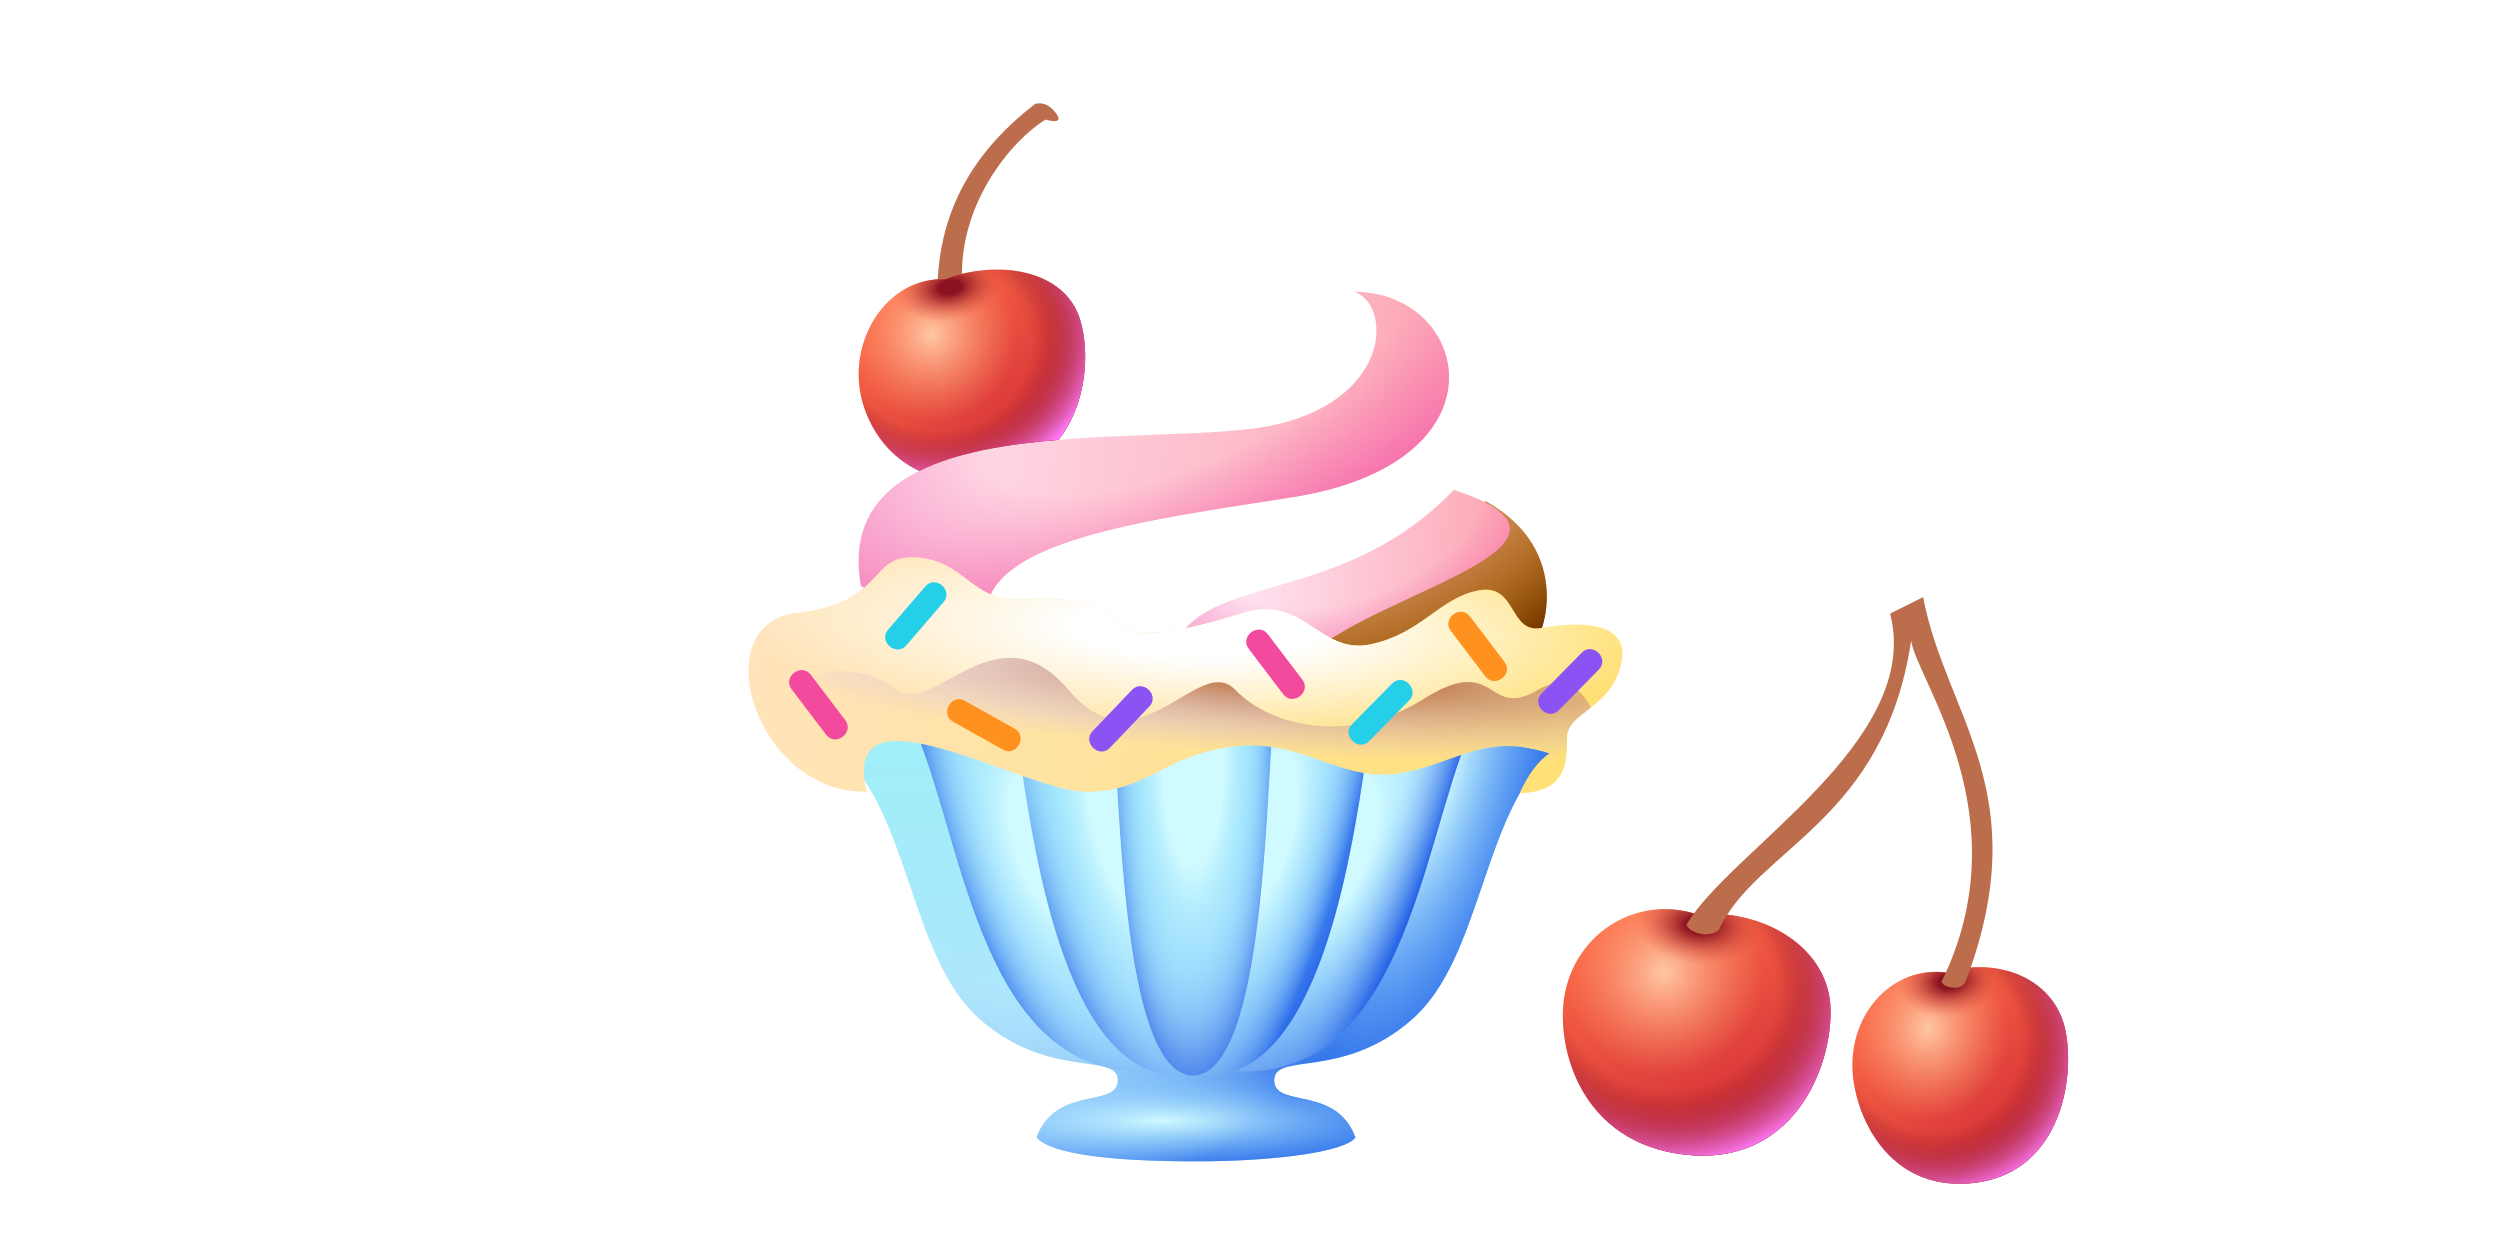
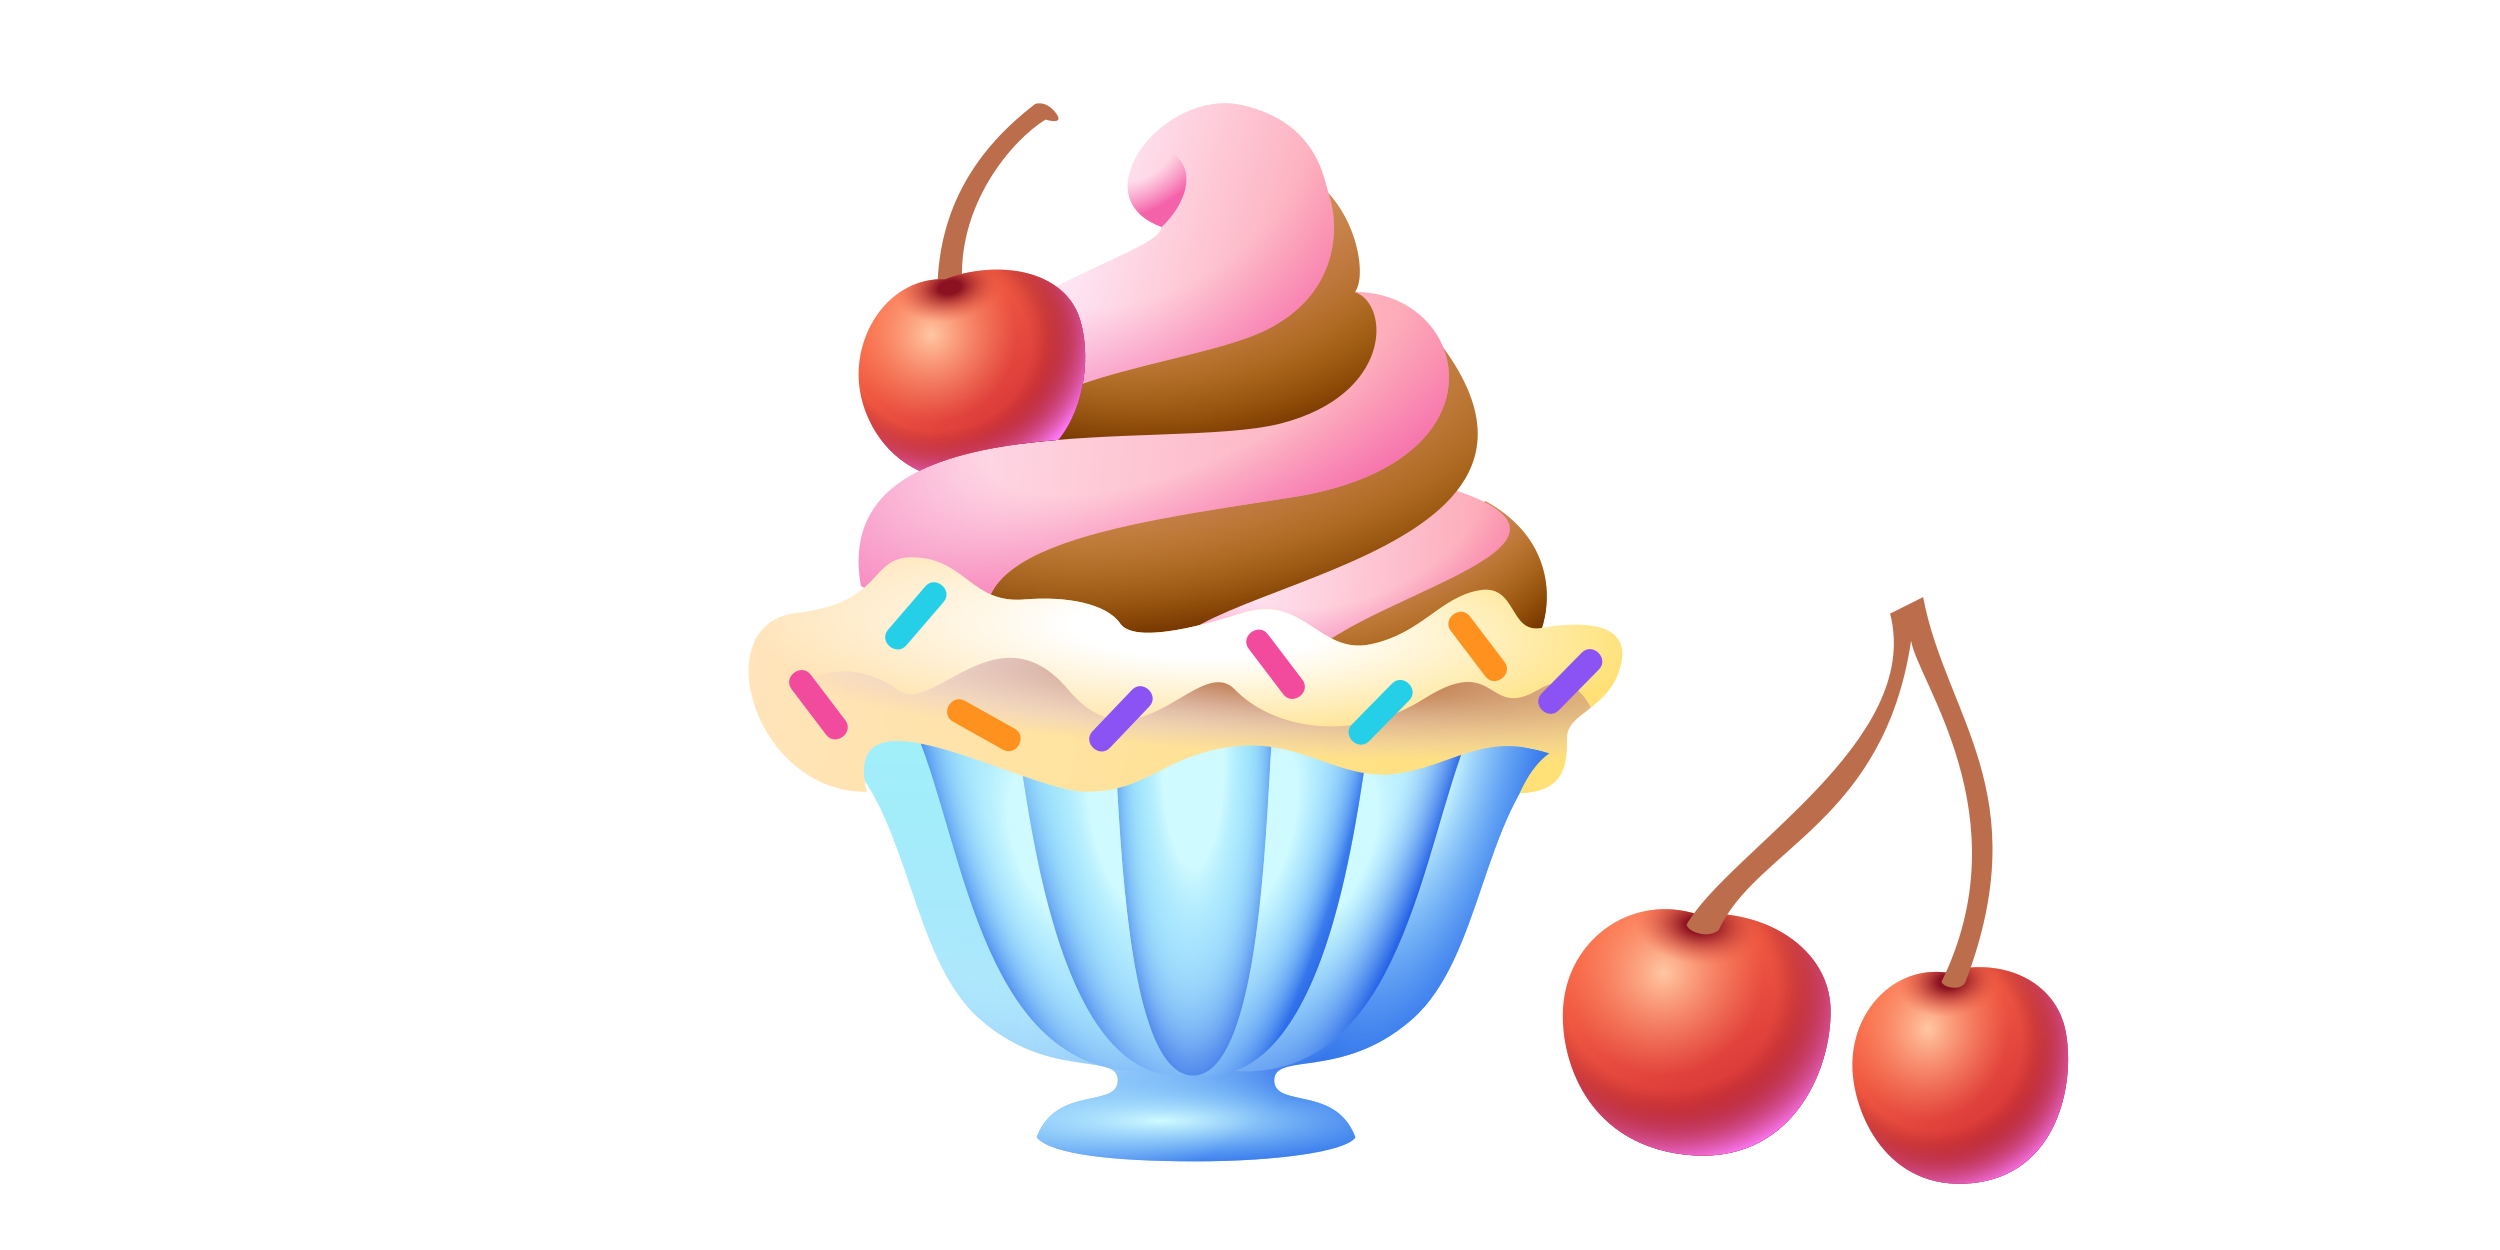
<svg xmlns="http://www.w3.org/2000/svg" viewBox="0 0 240 120" fill="none">
  <path d="M104.776 105.432C102.933 105.825 100.58 106.327 99.519 109.182C100.889 110.841 107.002 111.49 114.817 111.49C122.632 111.49 129.303 110.517 130.115 109.182C129.055 106.327 126.702 105.825 124.858 105.432C123.442 105.13 122.327 104.892 122.327 103.702C122.327 102.532 123.535 102.361 125.436 102.091C127.99 101.729 131.795 101.19 135.601 97.816C138.942 94.854 140.607 89.95 142.279 85.03C143.929 80.17 145.585 75.295 148.865 72.259C127.678 67.707 101.394 66.346 80.769 72.259C84.049 75.295 85.705 80.17 87.356 85.03C89.027 89.95 90.693 94.854 94.033 97.816C97.84 101.19 101.644 101.729 104.198 102.091C106.099 102.361 107.308 102.532 107.308 103.702C107.308 104.892 106.192 105.13 104.776 105.432Z" fill="url(#paint0_linear_7429_248)" />
  <path d="M104.776 105.432C102.933 105.825 100.58 106.327 99.519 109.182C100.889 110.841 107.002 111.49 114.817 111.49C122.632 111.49 129.303 110.517 130.115 109.182C129.055 106.327 126.702 105.825 124.858 105.432C123.442 105.13 122.327 104.892 122.327 103.702C122.327 102.532 123.535 102.361 125.436 102.091C127.99 101.729 131.795 101.19 135.601 97.816C138.942 94.854 140.607 89.95 142.279 85.03C143.929 80.17 145.585 75.295 148.865 72.259C127.678 67.707 101.394 66.346 80.769 72.259C84.049 75.295 85.705 80.17 87.356 85.03C89.027 89.95 90.693 94.854 94.033 97.816C97.84 101.19 101.644 101.729 104.198 102.091C106.099 102.361 107.308 102.532 107.308 103.702C107.308 104.892 106.192 105.13 104.776 105.432Z" fill="url(#paint1_radial_7429_248)" />
  <path d="M104.776 105.432C102.933 105.825 100.58 106.327 99.519 109.182C100.889 110.841 107.002 111.49 114.817 111.49C122.632 111.49 129.303 110.517 130.115 109.182C129.055 106.327 126.702 105.825 124.858 105.432C123.442 105.13 122.327 104.892 122.327 103.702C122.327 102.532 123.535 102.361 125.436 102.091C127.99 101.729 131.795 101.19 135.601 97.816C138.942 94.854 140.607 89.95 142.279 85.03C143.929 80.17 145.585 75.295 148.865 72.259C127.678 67.707 101.394 66.346 80.769 72.259C84.049 75.295 85.705 80.17 87.356 85.03C89.027 89.95 90.693 94.854 94.033 97.816C97.84 101.19 101.644 101.729 104.198 102.091C106.099 102.361 107.308 102.532 107.308 103.702C107.308 104.892 106.192 105.13 104.776 105.432Z" fill="url(#paint2_radial_7429_248)" />
  <path d="M104.776 105.432C102.933 105.825 100.58 106.327 99.519 109.182C100.889 110.841 107.002 111.49 114.817 111.49C122.632 111.49 129.303 110.517 130.115 109.182C129.055 106.327 126.702 105.825 124.858 105.432C123.442 105.13 122.327 104.892 122.327 103.702C122.327 102.532 123.535 102.361 125.436 102.091C127.99 101.729 131.795 101.19 135.601 97.816C138.942 94.854 140.607 89.95 142.279 85.03C143.929 80.17 145.585 75.295 148.865 72.259C127.678 67.707 101.394 66.346 80.769 72.259C84.049 75.295 85.705 80.17 87.356 85.03C89.027 89.95 90.693 94.854 94.033 97.816C97.84 101.19 101.644 101.729 104.198 102.091C106.099 102.361 107.308 102.532 107.308 103.702C107.308 104.892 106.192 105.13 104.776 105.432Z" fill="url(#paint3_radial_7429_248)" />
  <path d="M147.692 61.154C148.99 58.317 149.531 51.909 142.608 48.101L128.798 58.558L120 67.067L147.692 61.154Z" fill="url(#paint4_linear_7429_248)" />
  <path d="M147.692 61.154C148.99 58.317 149.531 51.909 142.608 48.101L128.798 58.558L120 67.067L147.692 61.154Z" fill="url(#paint5_radial_7429_248)" />
  <path d="M139.579 47.019C127.644 59.423 113.077 53.942 111.923 64.904L124.327 66.346C122.163 58.558 158.221 53.221 139.579 47.019Z" fill="url(#paint6_linear_7429_248)" />
  <path d="M139.579 47.019C127.644 59.423 113.077 53.942 111.923 64.904L124.327 66.346C122.163 58.558 158.221 53.221 139.579 47.019Z" fill="url(#paint7_radial_7429_248)" />
-   <path d="M112.212 63.894C539 114.761 16.571 112.861 14.913C111.797 13.985 110.233 14.816 108.706 15.772C107.705 18.145 108.249 20.6 111.49 21.779C111.49 21.796 111.49 21.813 111.488 21.831Z" fill="url(#paint14_radial_7429_248)" />
+   <path d="M112.212 63.894C109.759 55.817 158.077 54.375 136.118 30.433L131.25 42.404L107.019 49.615L89.567 56.394L105.144 66.635L112.212 63.894Z" fill="url(#paint8_linear_7429_248)" />
+   <path d="M112.212 63.894C109.759 55.817 158.077 54.375 136.118 30.433L131.25 42.404L107.019 49.615L89.567 56.394L105.144 66.635L112.212 63.894Z" fill="url(#paint9_radial_7429_248)" />
+   <path d="M124.76 16.442C127.644 32.885 101.683 30.505 95.337 42.909C100.769 42.909 119.452 42.837 124.76 42.26C130.067 41.683 132.837 35.962 133.558 33.173L132.873 29.207L130.096 27.981C131.346 26.346 130.096 19.038 124.76 16.442Z" fill="url(#paint10_linear_7429_248)" />
+   <path d="M124.76 16.442C127.644 32.885 101.683 30.505 95.337 42.909C100.769 42.909 119.452 42.837 124.76 42.26C130.067 41.683 132.837 35.962 133.558 33.173L132.873 29.207L130.096 27.981C131.346 26.346 130.096 19.038 124.76 16.442Z" fill="url(#paint11_radial_7429_248)" />
+   <path d="M119.279 10.096C111.779 8.365 103.558 18.894 111.49 21.779C111.49 24.952 86.683 28.991 89.423 45.289L98.365 43.702C94.111 36.418 114.288 35.192 121.442 31.731C128.596 28.269 128.557 21.731 127.644 18.894C127.115 17.596 126.779 11.827 119.279 10.096Z" fill="url(#paint12_linear_7429_248)" />
+   <path d="M119.279 10.096C111.779 8.365 103.558 18.894 111.49 21.779C111.49 24.952 86.683 28.991 89.423 45.289L98.365 43.702C94.111 36.418 114.288 35.192 121.442 31.731C128.596 28.269 128.557 21.731 127.644 18.894C127.115 17.596 126.779 11.827 119.279 10.096Z" fill="url(#paint13_radial_7429_248)" />
+   <path fill-rule="evenodd" clip-rule="evenodd" d="M111.488 21.831C113.88 19.554 114.761 16.571 112.861 14.913C111.797 13.985 110.233 14.816 108.706 15.772C107.705 18.145 108.249 20.6 111.49 21.779C111.49 21.796 111.49 21.813 111.488 21.831Z" fill="url(#paint14_radial_7429_248)" />
  <path d="M122.885 40.673C112.067 43.413 79.471 38.077 82.644 56.25L96.635 64.183C88.413 52.644 107.192 50.394 124.038 47.74C145.096 44.423 141.13 28.017 130.024 28.017C133.486 29.171 133.702 37.933 122.885 40.673Z" fill="url(#paint15_linear_7429_248)" />
  <path d="M122.885 40.673C112.067 43.413 79.471 38.077 82.644 56.25L96.635 64.183C88.413 52.644 107.192 50.394 124.038 47.74C145.096 44.423 141.13 28.017 130.024 28.017C133.486 29.171 133.702 37.933 122.885 40.673Z" fill="url(#paint16_radial_7429_248)" />
  <path d="M175.736 96.902C175.848 102.764 171.956 111.948 161.84 110.858C151.724 109.769 149.41 100.596 150.16 95.764C151.095 89.733 156.938 85.887 162.883 87.761C169.42 87.213 175.624 91.04 175.736 96.902Z" fill="url(#paint17_linear_7429_248)" />
  <path d="M175.736 96.902C175.848 102.764 171.956 111.948 161.84 110.858C151.724 109.769 149.41 100.596 150.16 95.764C151.095 89.733 156.938 85.887 162.883 87.761C169.42 87.213 175.624 91.04 175.736 96.902Z" fill="url(#paint18_radial_7429_248)" />
  <path d="M175.736 96.902C175.848 102.764 171.956 111.948 161.84 110.858C151.724 109.769 149.41 100.596 150.16 95.764C151.095 89.733 156.938 85.887 162.883 87.761C169.42 87.213 175.624 91.04 175.736 96.902Z" fill="url(#paint19_radial_7429_248)" />
  <path d="M175.736 96.902C175.848 102.764 171.956 111.948 161.84 110.858C151.724 109.769 149.41 100.596 150.16 95.764C151.095 89.733 156.938 85.887 162.883 87.761C169.42 87.213 175.624 91.04 175.736 96.902Z" fill="url(#paint20_radial_7429_248)" />
  <path d="M175.736 96.902C175.848 102.764 171.956 111.948 161.84 110.858C151.724 109.769 149.41 100.596 150.16 95.764C151.095 89.733 156.938 85.887 162.883 87.761C169.42 87.213 175.624 91.04 175.736 96.902Z" fill="url(#paint21_radial_7429_248)" />
  <path d="M198.314 99.08C199.247 104.149 197.479 112.79 189.284 113.584C181.09 114.378 177.93 106.814 177.829 102.491C177.703 97.095 181.791 92.752 186.785 93.356C191.899 91.756 197.38 94.012 198.314 99.08Z" fill="url(#paint22_linear_7429_248)" />
  <path d="M198.314 99.08C199.247 104.149 197.479 112.79 189.284 113.584C181.09 114.378 177.93 106.814 177.829 102.491C177.703 97.095 181.791 92.752 186.785 93.356C191.899 91.756 197.38 94.012 198.314 99.08Z" fill="url(#paint23_radial_7429_248)" />
  <path d="M198.314 99.08C199.247 104.149 197.479 112.79 189.284 113.584C181.09 114.378 177.93 106.814 177.829 102.491C177.703 97.095 181.791 92.752 186.785 93.356C191.899 91.756 197.38 94.012 198.314 99.08Z" fill="url(#paint24_radial_7429_248)" />
  <path d="M198.314 99.08C199.247 104.149 197.479 112.79 189.284 113.584C181.09 114.378 177.93 106.814 177.829 102.491C177.703 97.095 181.791 92.752 186.785 93.356C191.899 91.756 197.38 94.012 198.314 99.08Z" fill="url(#paint25_radial_7429_248)" />
  <path d="M198.314 99.08C199.247 104.149 197.479 112.79 189.284 113.584C181.09 114.378 177.93 106.814 177.829 102.491C177.703 97.095 181.791 92.752 186.785 93.356C191.899 91.756 197.38 94.012 198.314 99.08Z" fill="url(#paint26_radial_7429_248)" />
  <path d="M99.364 9.985C93.739 14.312 90.133 19.917 89.989 27.706C89.989 27.706 90.493 28.139 91.143 28.139C91.792 28.139 92.405 27.706 92.405 27.706C91.712 19.744 97.2 13.403 100.373 11.48C100.373 11.48 102.32 12.091 101.347 10.829C100.373 9.567 99.364 9.985 99.364 9.985Z" fill="#BC6D4B" />
  <path d="M181.449 58.906C184.622 71.165 166.016 81.694 161.906 88.762C161.906 88.762 161.978 89.339 163.168 89.627C164.358 89.915 165.007 89.266 165.007 89.266C168.63 81.428 180.872 78.882 183.468 61.502C183.997 65.269 194.177 78.377 186.389 94.242C186.389 94.242 186.533 94.747 187.507 94.819C188.48 94.891 188.697 94.242 188.697 94.242C195.584 76.069 186.76 68.726 184.622 57.319L181.449 58.906Z" fill="#BC6D4B" />
  <path d="M106.785 68.568H122.281C121.573 75.288 121.514 103.255 114.533 103.255C107.551 103.255 107.508 75.429 106.785 68.568Z" fill="url(#paint27_radial_7429_248)" />
  <path d="M106.785 68.568H122.281C121.573 75.288 121.514 103.255 114.533 103.255C107.551 103.255 107.508 75.429 106.785 68.568Z" fill="url(#paint28_radial_7429_248)" />
  <path d="M97.482 69.819C98.671 77.035 100.939 99.438 110.583 102.824C94.4 103.788 92.612 81.399 87.981 70.347L97.482 69.819Z" fill="url(#paint29_radial_7429_248)" />
  <path d="M97.482 69.819C98.671 77.035 100.939 99.438 110.583 102.824C94.4 103.788 92.612 81.399 87.981 70.347L97.482 69.819Z" fill="url(#paint30_radial_7429_248)" />
  <path d="M131.578 69.819C130.389 77.035 128.121 99.438 118.477 102.824C134.66 103.788 136.448 81.399 141.079 70.347L131.578 69.819Z" fill="url(#paint31_radial_7429_248)" />
  <path d="M131.578 69.819C130.389 77.035 128.121 99.438 118.477 102.824C134.66 103.788 136.448 81.399 141.079 70.347L131.578 69.819Z" fill="url(#paint32_radial_7429_248)" />
  <path fill-rule="evenodd" clip-rule="evenodd" d="M97.891 72.497C97.638 70.788 97.436 69.422 97.252 68.568L115.961 67.5V68.568H106.785C106.915 69.8 107.023 71.71 107.153 74.013C107.73 84.219 108.743 102.158 114.038 103.206C102.619 104.421 99.38 82.548 97.891 72.497Z" fill="url(#paint33_radial_7429_248)" />
  <path fill-rule="evenodd" clip-rule="evenodd" d="M97.891 72.497C97.638 70.788 97.436 69.422 97.252 68.568L115.961 67.5V68.568H106.785C106.915 69.8 107.023 71.71 107.153 74.013C107.73 84.219 108.743 102.158 114.038 103.206C102.619 104.421 99.38 82.548 97.891 72.497Z" fill="url(#paint34_radial_7429_248)" />
  <path fill-rule="evenodd" clip-rule="evenodd" d="M131.169 72.497C131.422 70.788 131.624 69.422 131.808 68.568L113.099 67.5V68.568H122.275C122.145 69.8 122.037 71.71 121.907 74.013C121.33 84.219 120.316 102.158 115.021 103.206C126.441 104.421 129.68 82.548 131.169 72.497Z" fill="url(#paint35_radial_7429_248)" />
  <path fill-rule="evenodd" clip-rule="evenodd" d="M131.169 72.497C131.422 70.788 131.624 69.422 131.808 68.568L113.099 67.5V68.568H122.275C122.145 69.8 122.037 71.71 121.907 74.013C121.33 84.219 120.316 102.158 115.021 103.206C126.441 104.421 129.68 82.548 131.169 72.497Z" fill="url(#paint36_radial_7429_248)" />
  <path d="M76.442 58.846C67.644 59.856 72.404 76.154 83.221 76.01C80.481 65.048 98.365 76.01 104.279 76.01C110.192 76.01 111.635 72.548 118.269 71.683C124.904 70.817 128.51 75 133.99 74.279C139.471 73.558 142.392 70.168 148.738 72.332C147.584 73.101 146.611 74.531 145.889 76.154C150.361 76.01 150.433 73.269 150.433 70.817C150.433 68.365 154.615 68.077 155.625 63.75C156.635 59.423 151.154 59.712 147.981 60.288C144.808 60.865 145.673 55.962 141.923 56.683C138.173 57.404 136.442 60.851 131.538 61.861C126.635 62.87 125.192 56.971 119.279 58.846C114.548 60.346 108.822 61.716 107.524 59.841C106.226 57.966 102.404 57.202 98.365 57.548C93.317 57.981 92.74 53.798 87.981 53.51C83.221 53.221 85.241 57.837 76.442 58.846Z" fill="url(#paint37_linear_7429_248)" />
  <path d="M76.442 58.846C67.644 59.856 72.404 76.154 83.221 76.01C80.481 65.048 98.365 76.01 104.279 76.01C110.192 76.01 111.635 72.548 118.269 71.683C124.904 70.817 128.51 75 133.99 74.279C139.471 73.558 142.392 70.168 148.738 72.332C147.584 73.101 146.611 74.531 145.889 76.154C150.361 76.01 150.433 73.269 150.433 70.817C150.433 68.365 154.615 68.077 155.625 63.75C156.635 59.423 151.154 59.712 147.981 60.288C144.808 60.865 145.673 55.962 141.923 56.683C138.173 57.404 136.442 60.851 131.538 61.861C126.635 62.87 125.192 56.971 119.279 58.846C114.548 60.346 108.822 61.716 107.524 59.841C106.226 57.966 102.404 57.202 98.365 57.548C93.317 57.981 92.74 53.798 87.981 53.51C83.221 53.221 85.241 57.837 76.442 58.846Z" fill="url(#paint38_radial_7429_248)" />
  <path fill-rule="evenodd" clip-rule="evenodd" d="M152.722 67.93C151.74 66.038 150.127 64.741 147.692 66.202C145.397 67.579 144.384 66.958 143.297 66.292C141.994 65.493 140.584 64.629 136.731 67.067C129.663 71.538 122.019 69.808 118.558 66.202C117.152 64.738 115.365 65.795 113.285 67.026C110.243 68.826 106.574 70.999 102.548 66.202C98.368 61.222 94.353 63.425 91.11 65.204C89.094 66.31 87.377 67.253 86.105 66.202C83.041 63.671 74.563 62.493 75.219 72.444C77.179 74.564 79.917 76.054 83.221 76.01C81.344 68.499 89.149 71.281 96.152 73.777C99.369 74.923 102.417 76.01 104.279 76.01C107.371 76.01 109.24 75.063 111.269 74.037C113.12 73.1 115.104 72.096 118.269 71.683C121.743 71.23 124.386 72.16 126.903 73.046C129.194 73.853 131.379 74.622 133.99 74.279C135.886 74.029 137.475 73.461 139.006 72.913C141.901 71.877 144.587 70.916 148.738 72.332C147.584 73.101 146.611 74.531 145.889 76.154C150.361 76.01 150.433 73.269 150.433 70.817C150.433 69.704 151.295 69.037 152.331 68.235C152.459 68.136 152.59 68.034 152.722 67.93Z" fill="url(#paint39_radial_7429_248)" />
  <path fill-rule="evenodd" clip-rule="evenodd" d="M92.624 67.273L97.406 69.951C98.704 70.679 97.576 72.692 96.278 71.965L91.497 69.287C90.198 68.56 91.326 66.546 92.624 67.273Z" fill="#FF921F" />
  <path fill-rule="evenodd" clip-rule="evenodd" d="M85.259 60.448L88.831 56.292C89.801 55.164 91.551 56.668 90.581 57.797L87.009 61.953C86.039 63.081 84.289 61.577 85.259 60.448Z" fill="#26CFE8" />
  <path fill-rule="evenodd" clip-rule="evenodd" d="M77.833 64.775L81.147 69.139C82.047 70.324 80.209 71.72 79.309 70.535L75.995 66.17C75.095 64.985 76.933 63.59 77.833 64.775Z" fill="#F24A9D" />
  <path fill-rule="evenodd" clip-rule="evenodd" d="M121.715 60.889L125.029 65.253C125.929 66.438 124.091 67.834 123.191 66.649L119.877 62.285C118.977 61.099 120.815 59.704 121.715 60.889Z" fill="#F24A9D" />
  <path fill-rule="evenodd" clip-rule="evenodd" d="M141.117 59.177L144.432 63.541C145.332 64.726 143.494 66.122 142.594 64.937L139.28 60.572C138.38 59.387 140.217 57.992 141.117 59.177Z" fill="#FF921F" />
  <path fill-rule="evenodd" clip-rule="evenodd" d="M104.885 70.194L108.668 66.229C109.695 65.153 111.365 66.746 110.338 67.822L106.554 71.787C105.527 72.864 103.858 71.271 104.885 70.194Z" fill="#8B52F4" />
  <path fill-rule="evenodd" clip-rule="evenodd" d="M153.491 64.277L149.648 68.184C148.604 69.245 146.959 67.627 148.003 66.566L151.846 62.659C152.89 61.598 154.535 63.217 153.491 64.277Z" fill="#8B52F4" />
  <path fill-rule="evenodd" clip-rule="evenodd" d="M135.283 67.239L131.44 71.146C130.396 72.207 128.751 70.588 129.795 69.528L133.638 65.621C134.682 64.56 136.327 66.178 135.283 67.239Z" fill="#26CFE8" />
  <path fill-rule="evenodd" clip-rule="evenodd" d="M101.612 42.223C104.341 38.781 104.638 33.824 103.691 30.697C102.248 25.937 95.919 24.848 90.709 26.802C85.424 26.642 81.873 31.995 82.499 37.134C82.835 39.889 84.589 43.526 88.262 45.2C91.812 43.444 96.615 42.645 101.612 42.223Z" fill="url(#paint40_linear_7429_248)" />
  <path fill-rule="evenodd" clip-rule="evenodd" d="M101.612 42.223C104.341 38.781 104.638 33.824 103.691 30.697C102.248 25.937 95.919 24.848 90.709 26.802C85.424 26.642 81.873 31.995 82.499 37.134C82.835 39.889 84.589 43.526 88.262 45.2C91.812 43.444 96.615 42.645 101.612 42.223Z" fill="url(#paint41_radial_7429_248)" />
  <path fill-rule="evenodd" clip-rule="evenodd" d="M101.612 42.223C104.341 38.781 104.638 33.824 103.691 30.697C102.248 25.937 95.919 24.848 90.709 26.802C85.424 26.642 81.873 31.995 82.499 37.134C82.835 39.889 84.589 43.526 88.262 45.2C91.812 43.444 96.615 42.645 101.612 42.223Z" fill="url(#paint42_radial_7429_248)" />
  <path fill-rule="evenodd" clip-rule="evenodd" d="M101.612 42.223C104.341 38.781 104.638 33.824 103.691 30.697C102.248 25.937 95.919 24.848 90.709 26.802C85.424 26.642 81.873 31.995 82.499 37.134C82.835 39.889 84.589 43.526 88.262 45.2C91.812 43.444 96.615 42.645 101.612 42.223Z" fill="url(#paint43_radial_7429_248)" />
  <path fill-rule="evenodd" clip-rule="evenodd" d="M101.612 42.223C104.341 38.781 104.638 33.824 103.691 30.697C102.248 25.937 95.919 24.848 90.709 26.802C85.424 26.642 81.873 31.995 82.499 37.134C82.835 39.889 84.589 43.526 88.262 45.2C91.812 43.444 96.615 42.645 101.612 42.223Z" fill="url(#paint44_radial_7429_248)" />
  <defs>
    <linearGradient id="paint0_linear_7429_248" x1="131.702" y1="69.484" x2="131.702" y2="111.49" gradientUnits="userSpaceOnUse">
      <stop stop-color="#9FF0F9" />
      <stop offset="1" stop-color="#B3E0FF" />
    </linearGradient>
    <radialGradient id="paint1_radial_7429_248" cx="0" cy="0" r="1" gradientUnits="userSpaceOnUse" gradientTransform="translate(100.385 67.4998) rotate(100.35) scale(48.9699 39.9537)">
      <stop offset="0.498" stop-color="#CFFAFF" stop-opacity="0" />
      <stop offset="1" stop-color="#2764E7" />
    </radialGradient>
    <radialGradient id="paint2_radial_7429_248" cx="0" cy="0" r="1" gradientUnits="userSpaceOnUse" gradientTransform="translate(136.875 74.4229) rotate(105.55) scale(34.4334 12.9551)">
      <stop offset="0.158" stop-color="#CFFAFF" />
      <stop offset="1" stop-color="#66C0FF" stop-opacity="0" />
    </radialGradient>
    <radialGradient id="paint3_radial_7429_248" cx="0" cy="0" r="1" gradientUnits="userSpaceOnUse" gradientTransform="translate(111.49 107.596) scale(30.1442 5.41857)">
      <stop stop-color="#CFFAFF" />
      <stop offset="1" stop-color="#66C0FF" stop-opacity="0" />
    </radialGradient>
    <linearGradient id="paint4_linear_7429_248" x1="132.26" y1="34.962" x2="150.005" y2="66.477" gradientUnits="userSpaceOnUse">
      <stop stop-color="#FFC49E" />
      <stop offset="1" stop-color="#954700" />
    </linearGradient>
    <radialGradient id="paint5_radial_7429_248" cx="0" cy="0" r="1" gradientUnits="userSpaceOnUse" gradientTransform="translate(136.01 50.0481) rotate(148.979) scale(24.9085 14.9702)">
      <stop offset="0.433" stop-color="#B57608" stop-opacity="0" />
      <stop offset="1" stop-color="#783800" />
    </radialGradient>
    <linearGradient id="paint6_linear_7429_248" x1="120" y1="47.019" x2="146.85" y2="49.018" gradientUnits="userSpaceOnUse">
      <stop stop-color="#FEE4F2" />
      <stop offset="1" stop-color="#FDA0AD" />
    </linearGradient>
    <radialGradient id="paint7_radial_7429_248" cx="0" cy="0" r="1" gradientUnits="userSpaceOnUse" gradientTransform="translate(130.539 51.1621) rotate(157.488) scale(28.3845 13.9563)">
      <stop offset="0.433" stop-color="#F462AA" stop-opacity="0" />
      <stop offset="1" stop-color="#F462AA" />
    </radialGradient>
    <linearGradient id="paint8_linear_7429_248" x1="105.721" y1="10.442" x2="137.019" y2="69.952" gradientUnits="userSpaceOnUse">
      <stop stop-color="#FFC49E" />
      <stop offset="1" stop-color="#954700" />
    </linearGradient>
    <radialGradient id="paint9_radial_7429_248" cx="0" cy="0" r="1" gradientUnits="userSpaceOnUse" gradientTransform="translate(119.435 41.2835) rotate(166.263) scale(41.5392 17.6201)">
      <stop offset="0.433" stop-color="#B57608" stop-opacity="0" />
      <stop offset="1" stop-color="#783800" />
    </radialGradient>
    <linearGradient id="paint10_linear_7429_248" x1="108.894" y1="5.106" x2="130.893" y2="45.197" gradientUnits="userSpaceOnUse">
      <stop stop-color="#FFC49E" />
      <stop offset="1" stop-color="#954700" />
    </linearGradient>
    <radialGradient id="paint11_radial_7429_248" cx="0" cy="0" r="1" gradientUnits="userSpaceOnUse" gradientTransform="translate(117.115 24.375) rotate(166.228) scale(30.294 17.7948)">
      <stop offset="0.433" stop-color="#B57608" stop-opacity="0" />
      <stop offset="1" stop-color="#783800" />
    </radialGradient>
    <linearGradient id="paint12_linear_7429_248" x1="106.587" y1="15.058" x2="130.392" y2="22.051" gradientUnits="userSpaceOnUse">
      <stop stop-color="#FEE4F2" />
      <stop offset="1" stop-color="#FDA0AD" />
    </linearGradient>
    <radialGradient id="paint13_radial_7429_248" cx="0" cy="0" r="1" gradientUnits="userSpaceOnUse" gradientTransform="translate(111.114 17.4898) rotate(147.181) scale(36.7108 22.8866)">
      <stop offset="0.433" stop-color="#F67AB8" stop-opacity="0" />
      <stop offset="1" stop-color="#F462AA" />
    </radialGradient>
    <radialGradient id="paint14_radial_7429_248" cx="0" cy="0" r="1" gradientUnits="userSpaceOnUse" gradientTransform="translate(109.61 14.5652) rotate(144.412) scale(8.32463 5.39243)">
      <stop offset="0.433" stop-color="#F67AB8" stop-opacity="0" />
      <stop offset="1" stop-color="#F462AA" />
    </radialGradient>
    <linearGradient id="paint15_linear_7429_248" x1="82.428" y1="27.837" x2="145.717" y2="33.942" gradientUnits="userSpaceOnUse">
      <stop stop-color="#FEE4F2" />
      <stop offset="1" stop-color="#FDA0AD" />
    </linearGradient>
    <radialGradient id="paint16_radial_7429_248" cx="0" cy="0" r="1" gradientUnits="userSpaceOnUse" gradientTransform="translate(114.375 35.7693) rotate(155.681) scale(49.3819 19.6454)">
      <stop offset="0.433" stop-color="#F462AA" stop-opacity="0" />
      <stop offset="1" stop-color="#F462AA" />
    </radialGradient>
    <linearGradient id="paint17_linear_7429_248" x1="157.289" y1="85.053" x2="169.948" y2="113.43" gradientUnits="userSpaceOnUse">
      <stop stop-color="#FF6F47" />
      <stop offset="1" stop-color="#CA2134" />
    </linearGradient>
    <radialGradient id="paint18_radial_7429_248" cx="0" cy="0" r="1" gradientUnits="userSpaceOnUse" gradientTransform="translate(160.268 95.15) rotate(93.313) scale(17.2383 18.7335)">
      <stop offset="0.545" stop-color="#8B1321" stop-opacity="0" />
      <stop offset="1" stop-color="#8B1321" />
    </radialGradient>
    <radialGradient id="paint19_radial_7429_248" cx="0" cy="0" r="1" gradientUnits="userSpaceOnUse" gradientTransform="translate(159.702 93.4001) rotate(103.79) scale(9.86747 9.61767)">
      <stop stop-color="#FFC7A3" />
      <stop offset="1" stop-color="#FF9C70" stop-opacity="0" />
    </radialGradient>
    <radialGradient id="paint20_radial_7429_248" cx="0" cy="0" r="1" gradientUnits="userSpaceOnUse" gradientTransform="translate(163.162 88.8116) rotate(4.99534) scale(10.8173 6.58835)">
      <stop offset="0.12" stop-color="#8B1321" />
      <stop offset="0.578" stop-color="#EB5943" stop-opacity="0" />
    </radialGradient>
    <radialGradient id="paint21_radial_7429_248" cx="0" cy="0" r="1" gradientUnits="userSpaceOnUse" gradientTransform="translate(160.268 95.15) rotate(92.7473) scale(17.516 19.0354)">
      <stop offset="0.575" stop-color="#B7272F" stop-opacity="0" />
      <stop offset="0.95" stop-color="#FF7AFA" />
    </radialGradient>
    <linearGradient id="paint22_linear_7429_248" x1="181.949" y1="91.968" x2="198.017" y2="112.951" gradientUnits="userSpaceOnUse">
      <stop stop-color="#FF6F47" />
      <stop offset="1" stop-color="#CA2134" />
    </linearGradient>
    <radialGradient id="paint23_radial_7429_248" cx="0" cy="0" r="1" gradientUnits="userSpaceOnUse" gradientTransform="translate(185.772 100.219) rotate(83.6235) scale(15.2029 15.1752)">
      <stop offset="0.545" stop-color="#8B1321" stop-opacity="0" />
      <stop offset="1" stop-color="#8B1321" />
    </radialGradient>
    <radialGradient id="paint24_radial_7429_248" cx="0" cy="0" r="1" gradientUnits="userSpaceOnUse" gradientTransform="translate(185.07 98.7978) rotate(93.2012) scale(8.73603 7.76083)">
      <stop stop-color="#FFC7A3" />
      <stop offset="1" stop-color="#FF9C70" stop-opacity="0" />
    </radialGradient>
    <radialGradient id="paint25_radial_7429_248" cx="0" cy="0" r="1" gradientUnits="userSpaceOnUse" gradientTransform="translate(187.157 94.2201) rotate(-6.7897) scale(8.75903 5.81279)">
      <stop offset="0.12" stop-color="#8B1321" />
      <stop offset="0.578" stop-color="#EB5943" stop-opacity="0" />
    </radialGradient>
    <radialGradient id="paint26_radial_7429_248" cx="0" cy="0" r="1" gradientUnits="userSpaceOnUse" gradientTransform="translate(185.772 100.219) rotate(83.1037) scale(15.4422 15.4253)">
      <stop offset="0.575" stop-color="#B7272F" stop-opacity="0" />
      <stop offset="0.95" stop-color="#FF7AFA" />
    </radialGradient>
    <radialGradient id="paint27_radial_7429_248" cx="0" cy="0" r="1" gradientUnits="userSpaceOnUse" gradientTransform="translate(114.533 71.3434) rotate(90) scale(35.3018 8.49278)">
      <stop offset="0.498" stop-color="#CFFAFF" stop-opacity="0" />
      <stop offset="1" stop-color="#2764E7" />
    </radialGradient>
    <radialGradient id="paint28_radial_7429_248" cx="0" cy="0" r="1" gradientUnits="userSpaceOnUse" gradientTransform="translate(114.533 72.7668) rotate(90) scale(34.163 9.72506)">
      <stop offset="0.308" stop-color="#CFFAFF" />
      <stop offset="0.842" stop-color="#66C0FF" stop-opacity="0" />
    </radialGradient>
    <radialGradient id="paint29_radial_7429_248" cx="0" cy="0" r="1" gradientUnits="userSpaceOnUse" gradientTransform="translate(101.827 75.8987) rotate(71.7334) scale(39.5735 12.4802)">
      <stop offset="0.498" stop-color="#CFFAFF" stop-opacity="0" />
      <stop offset="1" stop-color="#2764E7" />
    </radialGradient>
    <radialGradient id="paint30_radial_7429_248" cx="0" cy="0" r="1" gradientUnits="userSpaceOnUse" gradientTransform="translate(100.385 81.0232) rotate(72.0989) scale(44.5772 19.1369)">
      <stop offset="0.158" stop-color="#CFFAFF" />
      <stop offset="0.587" stop-color="#66C0FF" stop-opacity="0" />
    </radialGradient>
    <radialGradient id="paint31_radial_7429_248" cx="0" cy="0" r="1" gradientUnits="userSpaceOnUse" gradientTransform="translate(128.675 81.0232) rotate(107.901) scale(44.5772 19.1369)">
      <stop offset="0.158" stop-color="#CFFAFF" />
      <stop offset="0.587" stop-color="#66C0FF" stop-opacity="0" />
    </radialGradient>
    <radialGradient id="paint32_radial_7429_248" cx="0" cy="0" r="1" gradientUnits="userSpaceOnUse" gradientTransform="translate(127.233 75.8987) rotate(108.267) scale(39.5735 11.6443)">
      <stop offset="0.498" stop-color="#CFFAFF" stop-opacity="0" />
      <stop offset="1" stop-color="#2764E7" />
    </radialGradient>
    <radialGradient id="paint33_radial_7429_248" cx="0" cy="0" r="1" gradientUnits="userSpaceOnUse" gradientTransform="translate(108.713 74.0802) rotate(75.8322) scale(41.9484 12.9921)">
      <stop offset="0.498" stop-color="#CFFAFF" stop-opacity="0" />
      <stop offset="1" stop-color="#2764E7" />
    </radialGradient>
    <radialGradient id="paint34_radial_7429_248" cx="0" cy="0" r="1" gradientUnits="userSpaceOnUse" gradientTransform="translate(107.519 79.6264) rotate(76.1234) scale(47.2908 16.1607)">
      <stop offset="0.158" stop-color="#CFFAFF" />
      <stop offset="0.587" stop-color="#66C0FF" stop-opacity="0" />
    </radialGradient>
    <radialGradient id="paint35_radial_7429_248" cx="0" cy="0" r="1" gradientUnits="userSpaceOnUse" gradientTransform="translate(120.346 74.0802) rotate(104.168) scale(41.9484 10.5479)">
      <stop offset="0.498" stop-color="#CFFAFF" stop-opacity="0" />
      <stop offset="1" stop-color="#2764E7" />
    </radialGradient>
    <radialGradient id="paint36_radial_7429_248" cx="0" cy="0" r="1" gradientUnits="userSpaceOnUse" gradientTransform="translate(121.54 79.6264) rotate(103.877) scale(47.2908 16.1607)">
      <stop offset="0.158" stop-color="#CFFAFF" />
      <stop offset="0.587" stop-color="#66C0FF" stop-opacity="0" />
    </radialGradient>
    <linearGradient id="paint37_linear_7429_248" x1="71.862" y1="53.497" x2="162.115" y2="74.423" gradientUnits="userSpaceOnUse">
      <stop stop-color="#FFE4BE" />
      <stop offset="1" stop-color="#FFE06B" />
    </linearGradient>
    <radialGradient id="paint38_radial_7429_248" cx="0" cy="0" r="1" gradientUnits="userSpaceOnUse" gradientTransform="translate(114.663 60.3463) rotate(1.89652) scale(43.5816 10.5972)">
      <stop offset="0.269" stop-color="white" />
      <stop offset="1" stop-color="white" stop-opacity="0" />
    </radialGradient>
    <radialGradient id="paint39_radial_7429_248" cx="0" cy="0" r="1" gradientUnits="userSpaceOnUse" gradientTransform="translate(125.913 65.048) rotate(2.86995) scale(54.7321 7.66758)">
      <stop stop-color="#AE5606" />
      <stop offset="1" stop-color="#CEB0FF" stop-opacity="0" />
    </radialGradient>
    <linearGradient id="paint40_linear_7429_248" x1="85.517" y1="25.881" x2="102.393" y2="46.129" gradientUnits="userSpaceOnUse">
      <stop stop-color="#FF6F47" />
      <stop offset="1" stop-color="#CA2134" />
    </linearGradient>
    <radialGradient id="paint41_radial_7429_248" cx="0" cy="0" r="1" gradientUnits="userSpaceOnUse" gradientTransform="translate(90.2772 33.437) rotate(77.5476) scale(14.6228 15.8912)">
      <stop offset="0.545" stop-color="#8B1321" stop-opacity="0" />
      <stop offset="1" stop-color="#8B1321" />
    </radialGradient>
    <radialGradient id="paint42_radial_7429_248" cx="0" cy="0" r="1" gradientUnits="userSpaceOnUse" gradientTransform="translate(89.4118 32.139) rotate(88.0251) scale(8.37036 8.15845)">
      <stop stop-color="#FFC7A3" />
      <stop offset="1" stop-color="#FF9C70" stop-opacity="0" />
    </radialGradient>
    <radialGradient id="paint43_radial_7429_248" cx="0" cy="0" r="1" gradientUnits="userSpaceOnUse" gradientTransform="translate(91.1786 27.5957) rotate(-10.7701) scale(9.17606 5.58875)">
      <stop offset="0.12" stop-color="#8B1321" />
      <stop offset="0.578" stop-color="#EB5943" stop-opacity="0" />
    </radialGradient>
    <radialGradient id="paint44_radial_7429_248" cx="0" cy="0" r="1" gradientUnits="userSpaceOnUse" gradientTransform="translate(90.6069 33.0284) rotate(76.4807) scale(14.3205 16.1177)">
      <stop offset="0.575" stop-color="#B7272F" stop-opacity="0" />
      <stop offset="0.95" stop-color="#FF7AFA" />
    </radialGradient>
  </defs>
</svg>
